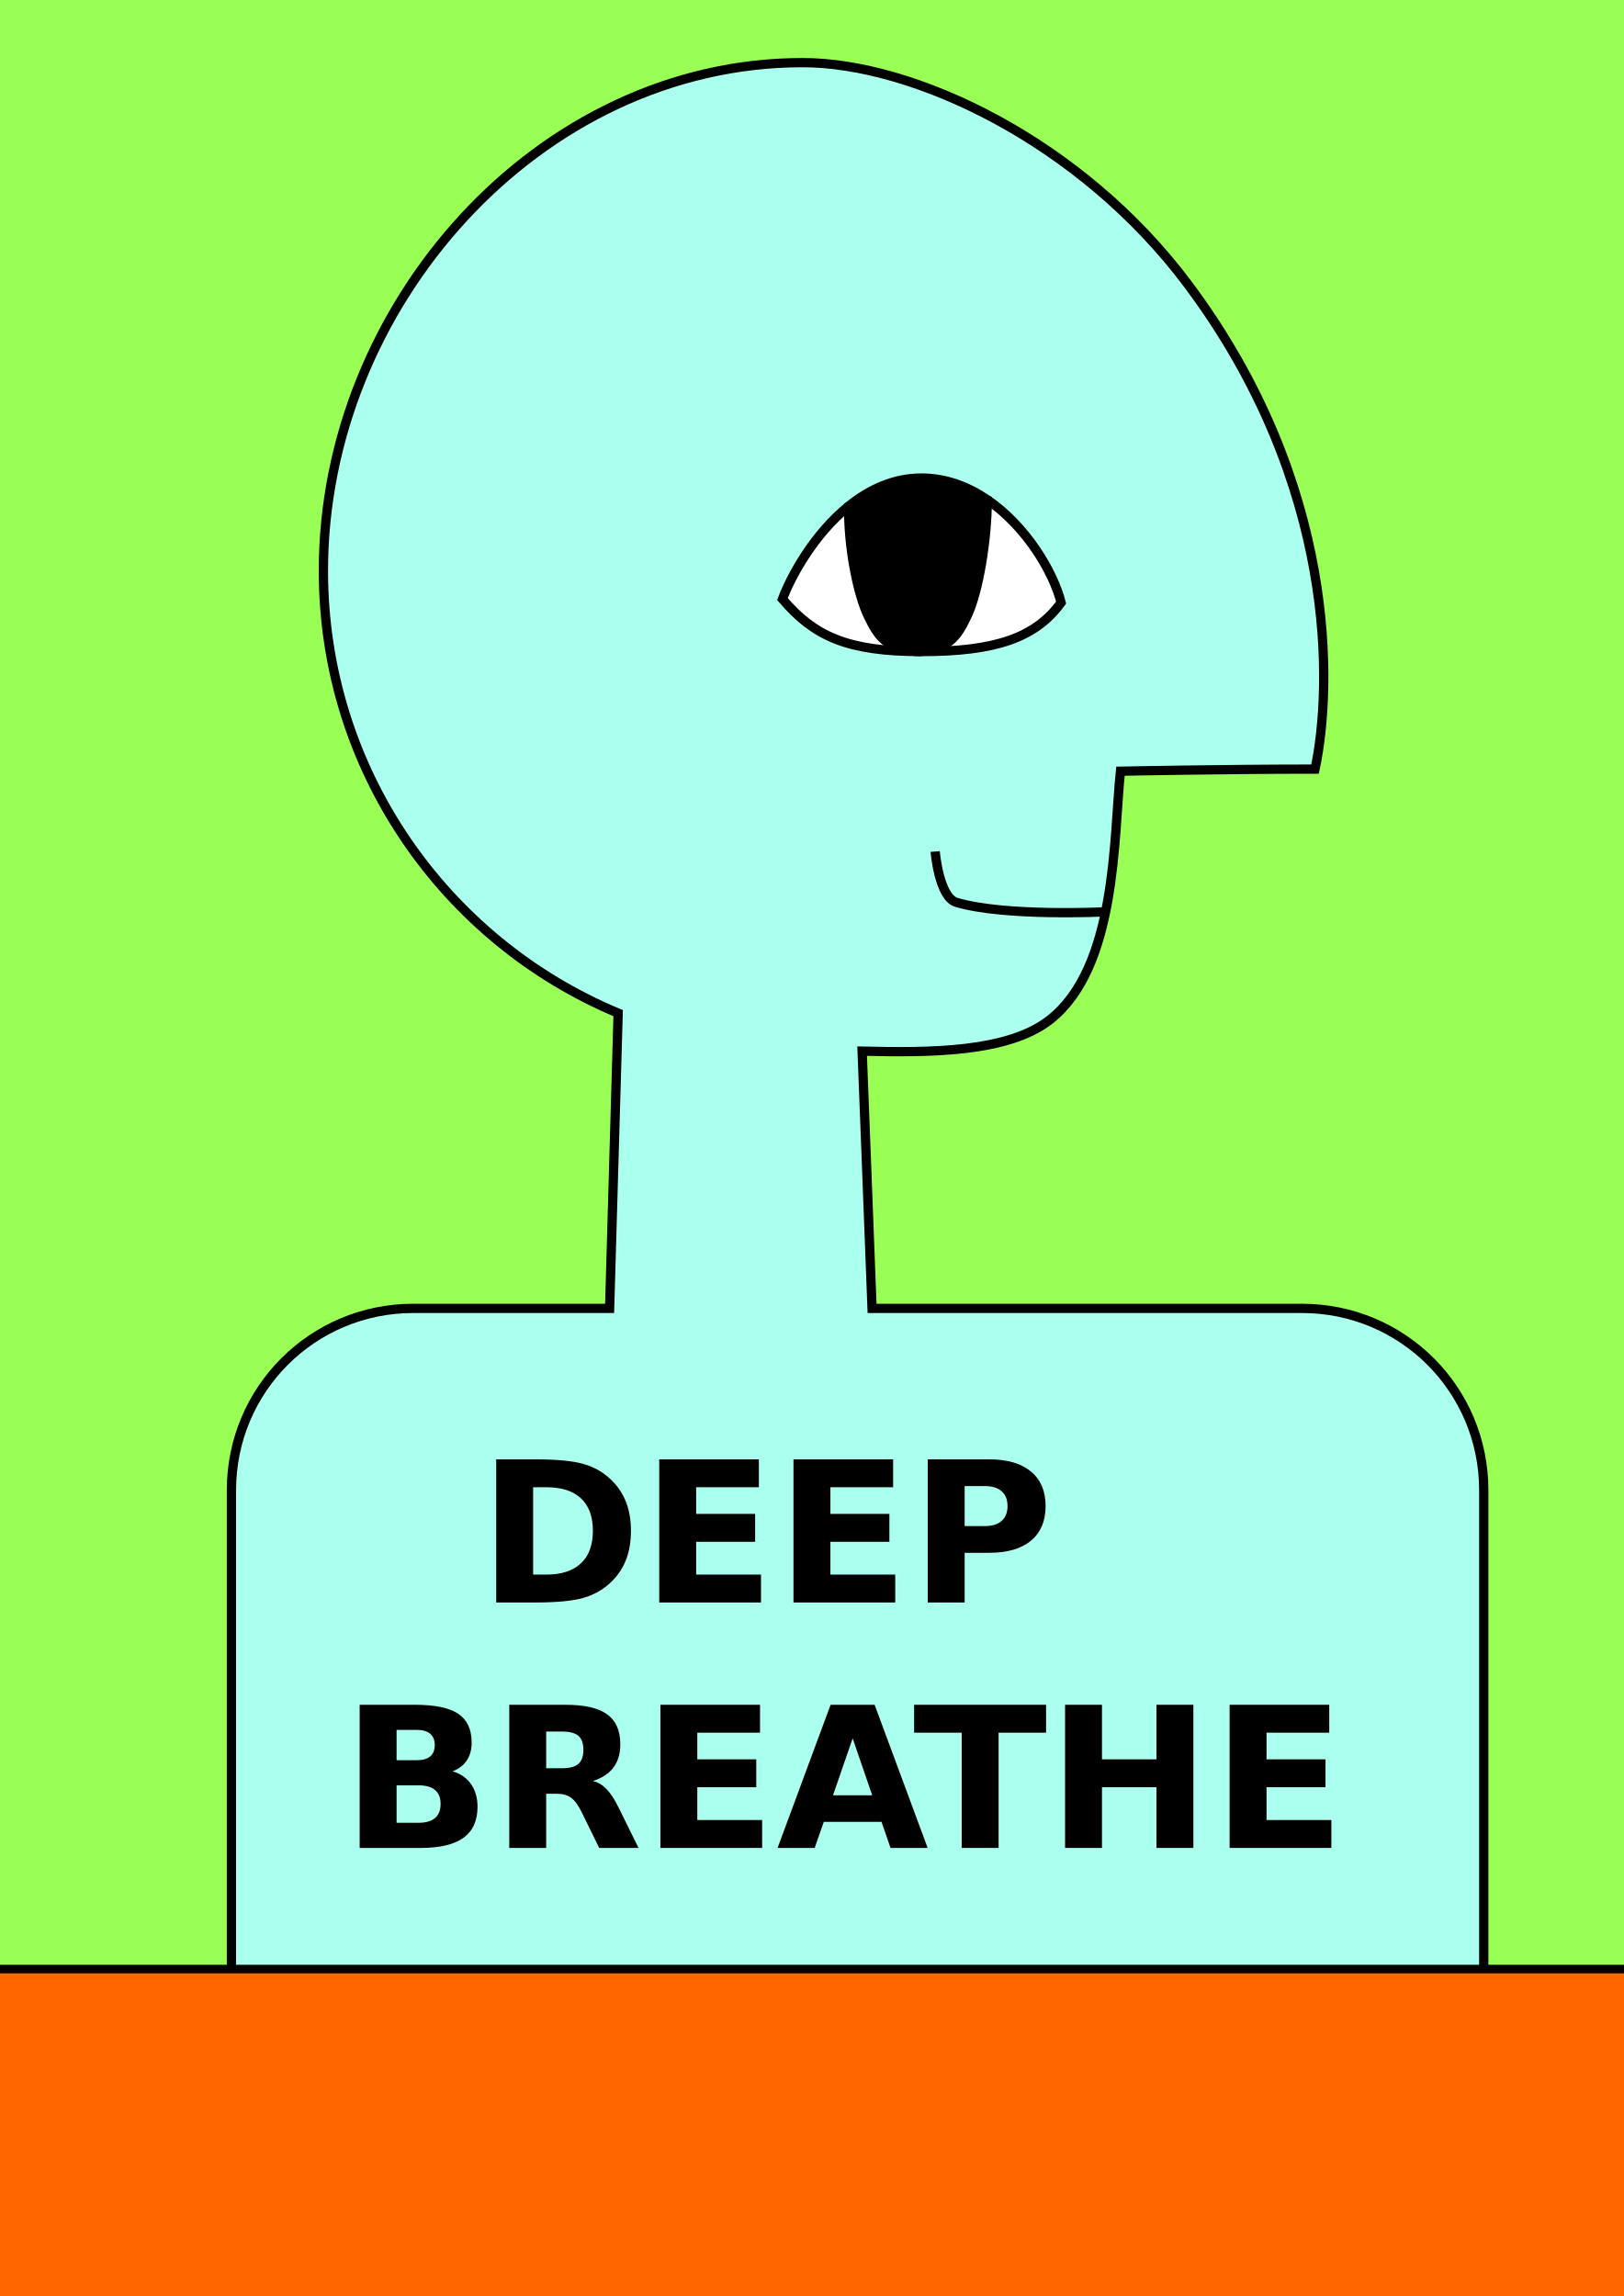
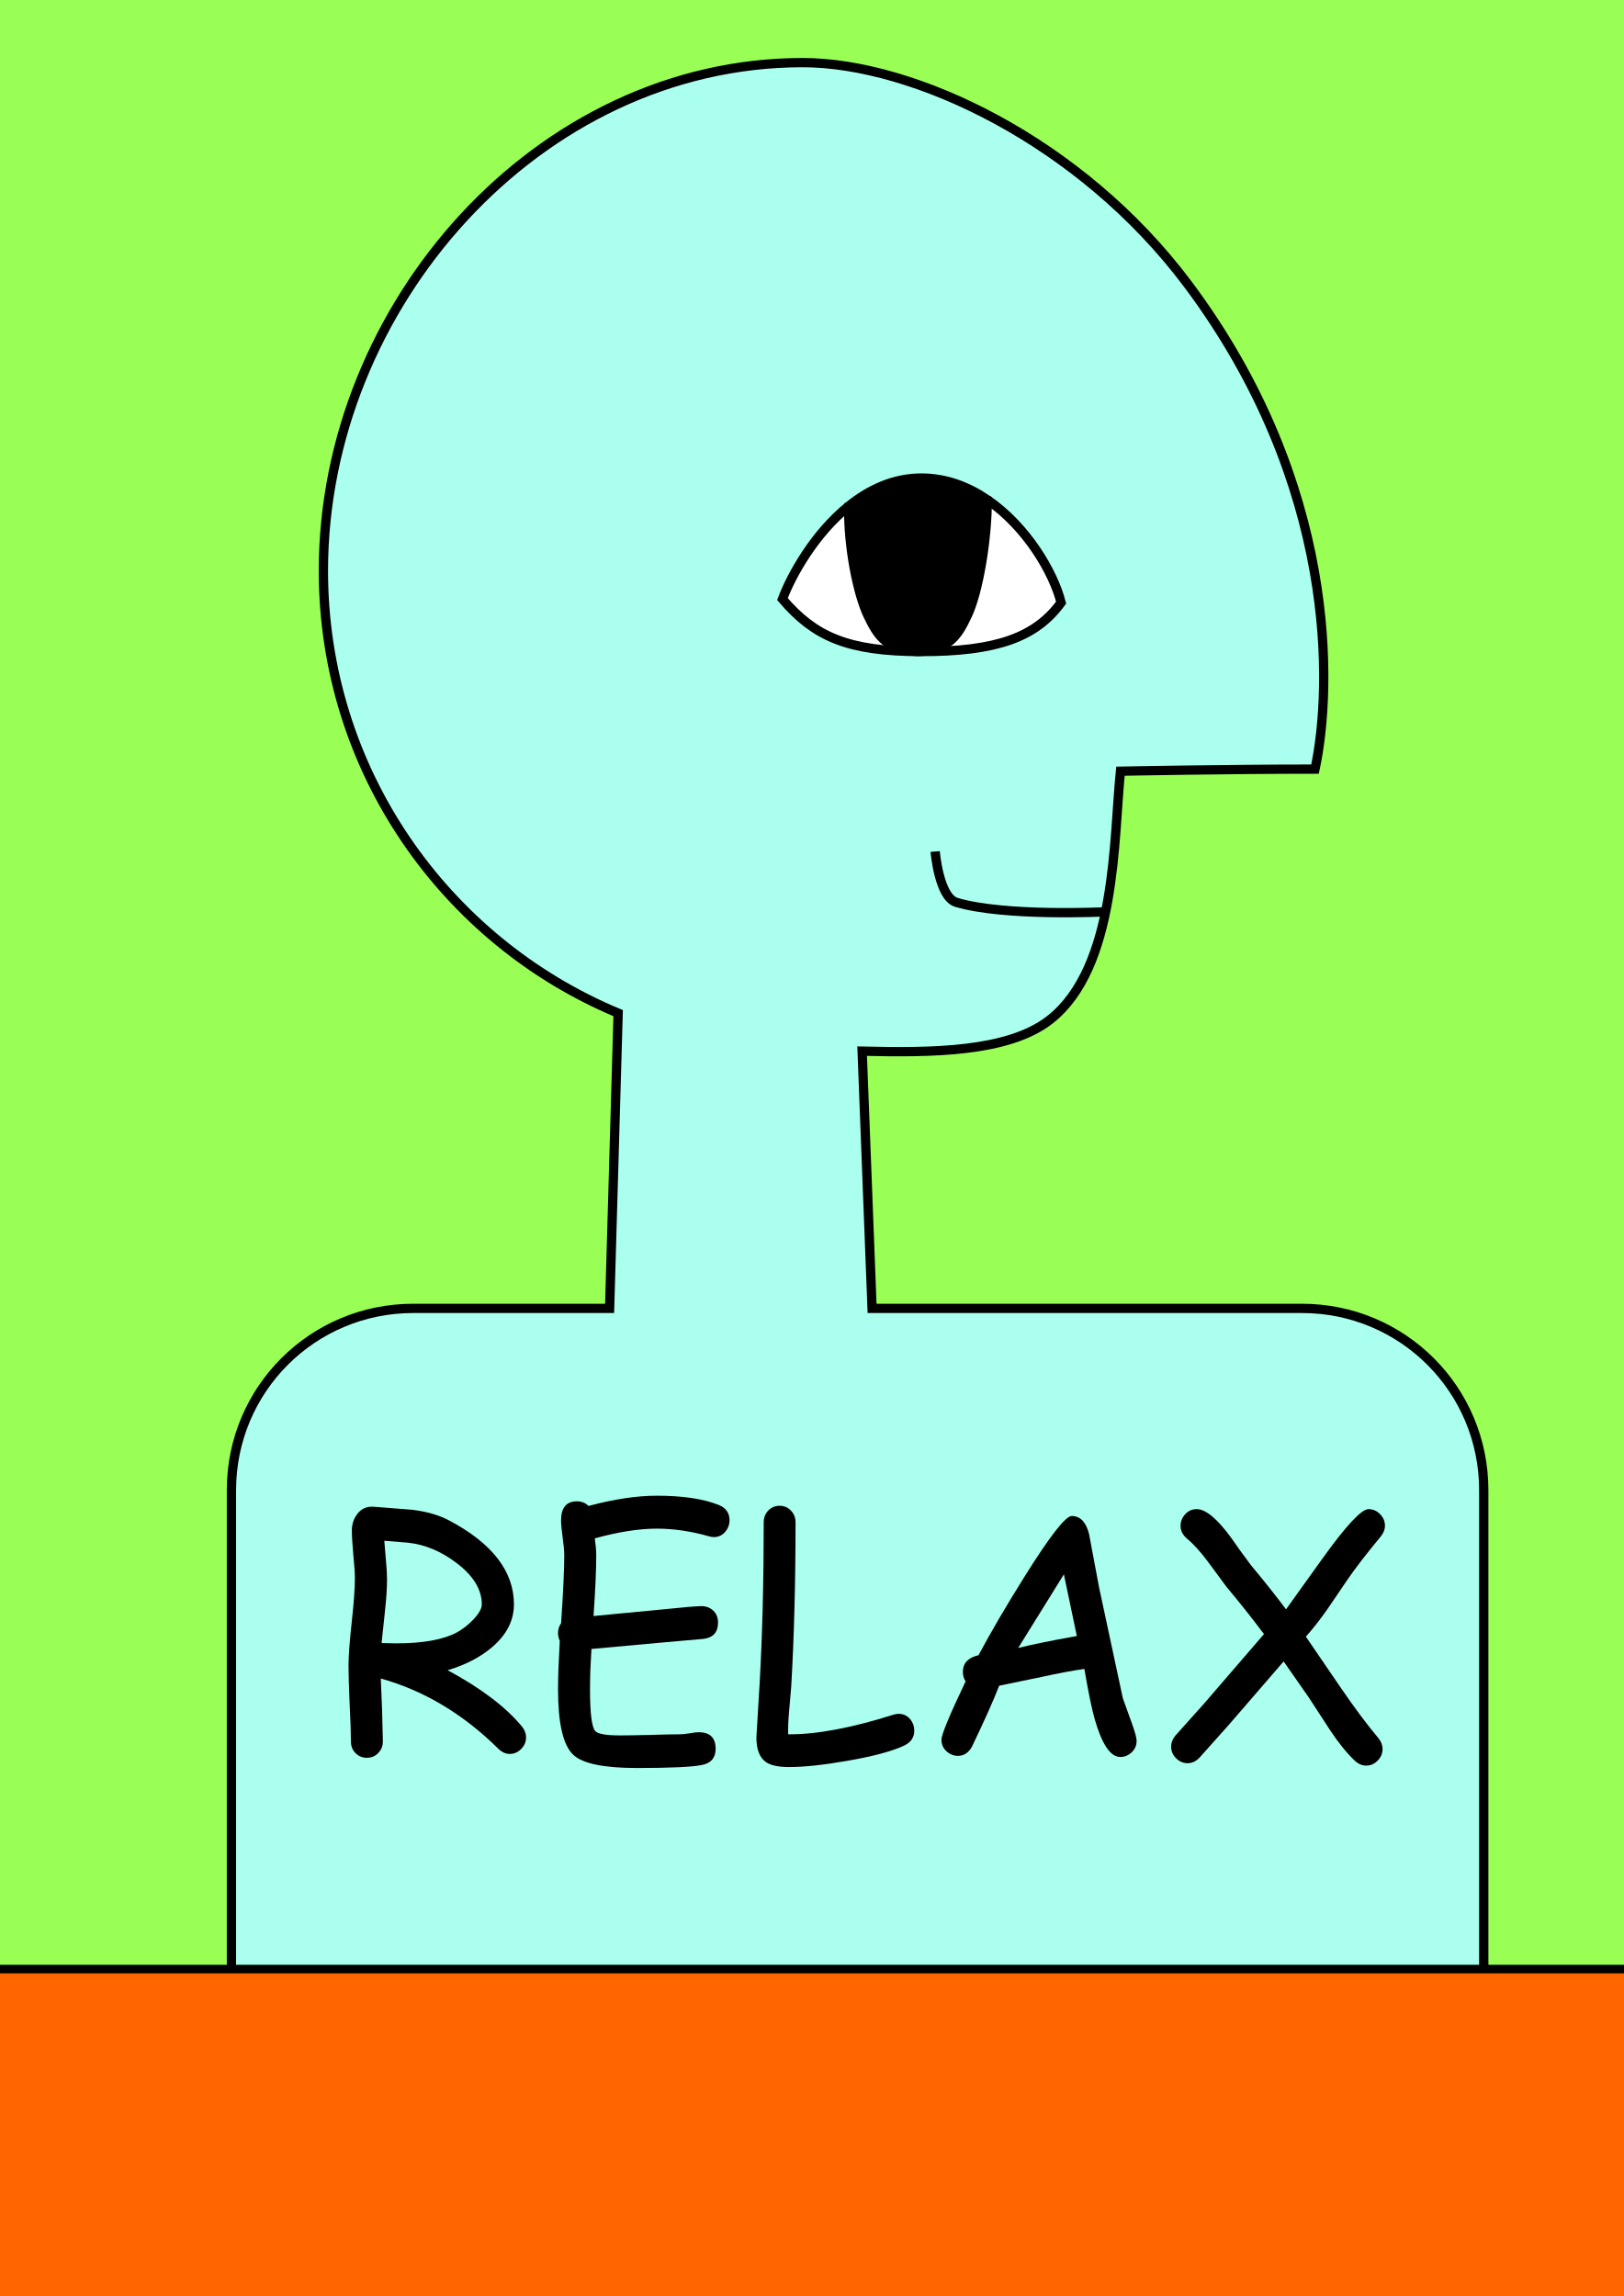
<svg xmlns="http://www.w3.org/2000/svg" width="210mm" height="297mm" viewBox="0 0 210 297" version="1.1" id="svg8">
  <defs id="defs2" />
  <g id="layer1" style="display:inline">
    <rect style="fill:#99ff55;stroke-width:1.2;stroke-miterlimit:4;stroke-dasharray:none" id="rect3697" width="214.293" height="300.159" x="-1.115" y="-1.647" ry="0" />
    <path style="display:inline;fill:#aaffee;stroke:#000000;stroke-width:1.2;stroke-miterlimit:4;stroke-dasharray:none" d="m 135.783,131.915 c 8.674,-6.789 8.23,-23.511 9.131,-32.156 0,0 13.366,-0.271 25.165,-0.271 2.276,-10.664 2.922,-36.823 -16.43,-62.698 C 139.744,18.197 118.129,8.1 103.814,8.1 69.579,8.1 41.826,39.595 41.826,73.83 c -2e-6,25.777 15.733,47.879 38.121,57.227 l -1.103,38.189 h 10e-7 -25.391 c -13.03,0 -23.52,10.49 -23.52,23.52 v 82.319 c 0,13.03 10.49,23.52 23.52,23.52 H 168.38 c 13.03,0 23.52,-10.49 23.52,-23.52 v -82.319 c 0,-13.03 -10.49,-23.52 -23.52,-23.52 h -55.592 l -1.285,-33.273 c 8.881,0.213 18.879,0.17 24.28,-4.058 z" id="path5008" />
    <path style="fill:#ffffff;stroke:#000000;stroke-width:1.2;stroke-miterlimit:4;stroke-dasharray:none" d="m 127.687,64.638 c 5.093,3.476 8.572,9.413 9.549,13.312 -3.307,4.546 -8.451,6.331 -18.061,6.331 -9.609,0 -13.876,-1.978 -17.977,-6.789 1.171,-3.118 4.152,-8.466 8.575,-12.033" id="path611" />
    <path style="display:inline;fill:#000000;stroke:#000000;stroke-width:1.2;stroke-linecap:butt;stroke-linejoin:miter;stroke-miterlimit:4;stroke-dasharray:none;stroke-opacity:1" d="m 118.725,84.293 c 4.112,-0.296 5.189,-2.114 6.441,-4.81 1.365,-2.937 2.526,-9.659 2.521,-14.845 v 0 c -2.487,-1.698 -5.365,-2.801 -8.518,-2.801 -3.596,10e-7 -6.757,1.496 -9.402,3.629 v 0 c -0.089,5.25 1.152,11.404 2.517,14.219 1.252,2.583 2.33,4.325 6.441,4.608" id="path56-0" />
    <path style="fill:none;stroke:#000000;stroke-width:1.2;stroke-linecap:butt;stroke-linejoin:miter;stroke-miterlimit:4;stroke-dasharray:none;stroke-opacity:1" d="m 142.875,117.954 c 0,0 -12.915,0.64 -19.187,-1.23 -2.253,-0.672 -2.74,-6.575 -2.74,-6.575" id="path79" />
    <rect style="opacity:1;fill:#ff6600;stroke:#000000;stroke-width:1.105;stroke-miterlimit:4;stroke-dasharray:none" id="rect5088" width="215.424" height="43.804" x="-2.245" y="254.708" />
-     <g aria-label="  DEEP BREATHE" transform="scale(0.2645833)" style="font-style:normal;font-variant:normal;font-weight:bold;font-stretch:normal;font-size:96px;line-height:1.25;font-family:'MS Sans Serif';-inkscape-font-specification:'MS Sans Serif Bold';letter-spacing:0px;word-spacing:0px;fill:#000000;fill-opacity:1;stroke:none" id="flowRoot5090">
-       <path d="m 260.609,727.113 v 42.703 h 6.469 q 11.062,0 16.875,-5.484 5.859,-5.484 5.859,-15.938 0,-10.406 -5.812,-15.844 -5.812,-5.438 -16.922,-5.438 z M 242.562,713.473 h 19.031 q 15.938,0 23.719,2.297 7.828,2.25 13.406,7.688 4.922,4.734 7.312,10.922 2.391,6.188 2.391,14.016 0,7.922 -2.391,14.156 -2.391,6.188 -7.312,10.922 -5.625,5.438 -13.5,7.734 -7.875,2.25 -23.625,2.25 H 242.562 Z" style="" id="path5100" />
-       <path d="m 322.25,713.473 h 48.703 v 13.641 h -30.656 v 13.031 H 369.125 v 13.641 h -28.828 v 16.031 h 31.688 v 13.641 H 322.25 Z" style="" id="path5102" />
-       <path d="m 387.875,713.473 h 48.703 v 13.641 h -30.656 v 13.031 H 434.75 v 13.641 h -28.828 v 16.031 h 31.688 v 13.641 H 387.875 Z" style="" id="path5104" />
-       <path d="m 453.5,713.473 h 29.953 q 13.359,0 20.484,5.953 7.172,5.906 7.172,16.875 0,11.016 -7.172,16.969 -7.125,5.906 -20.484,5.906 h -11.906 v 24.281 H 453.5 Z m 18.047,13.078 v 19.547 h 9.984 q 5.25,0 8.109,-2.531 2.859,-2.578 2.859,-7.266 0,-4.688 -2.859,-7.219 -2.859,-2.531 -8.109,-2.531 z" style="" id="path5106" />
-       <path d="m 203.844,860.566 q 4.266,0 6.469,-1.875 2.203,-1.875 2.203,-5.531 0,-3.609 -2.203,-5.484 -2.203,-1.922 -6.469,-1.922 h -9.984 v 14.812 z m 0.609,30.609 q 5.438,0 8.156,-2.297 2.766,-2.297 2.766,-6.938 0,-4.547 -2.719,-6.797 -2.719,-2.297 -8.203,-2.297 h -10.594 v 18.328 z m 16.781,-25.172 q 5.812,1.688 9,6.234 3.188,4.547 3.188,11.156 0,10.125 -6.844,15.094 -6.844,4.969 -20.812,4.969 H 175.812 v -69.984 h 27.094 q 14.578,0 21.094,4.406 6.562,4.406 6.562,14.109 0,5.109 -2.391,8.719 -2.391,3.562 -6.938,5.297 z" style="" id="path5108" />
-       <path d="m 274.578,864.504 q 5.672,0 8.109,-2.109 2.484,-2.109 2.484,-6.938 0,-4.781 -2.484,-6.844 -2.438,-2.062 -8.109,-2.062 h -7.594 v 17.953 z m -7.594,12.469 v 26.484 H 248.938 V 833.473 H 276.5 q 13.828,0 20.25,4.641 6.469,4.641 6.469,14.672 0,6.938 -3.375,11.391 -3.328,4.453 -10.078,6.562 3.703,0.844 6.609,3.844 2.953,2.953 5.953,9 l 9.797,19.875 H 292.906 L 284.375,886.066 q -2.578,-5.25 -5.25,-7.172 -2.625,-1.922 -7.031,-1.922 z" style="" id="path5110" />
-       <path d="m 322.812,833.473 h 48.703 v 13.641 h -30.656 v 13.031 h 28.828 v 13.641 h -28.828 v 16.031 h 31.688 v 13.641 H 322.812 Z" style="" id="path5112" />
-       <path d="M 430.906,890.707 H 402.688 l -4.453,12.75 h -18.141 l 25.922,-69.984 h 21.516 l 25.922,69.984 H 435.312 Z M 407.188,877.723 h 19.172 l -9.562,-27.844 z" style="" id="path5114" />
-       <path d="m 446.844,833.473 h 64.5 v 13.641 h -23.203 v 56.344 h -18.047 v -56.344 h -23.25 z" style="" id="path5116" />
-       <path d="m 520.625,833.473 h 18.047 v 26.672 h 26.625 v -26.672 h 18.047 v 69.984 h -18.047 v -29.672 h -26.625 v 29.672 H 520.625 Z" style="" id="path5118" />
-       <path d="m 601.062,833.473 h 48.703 v 13.641 h -30.656 v 13.031 h 28.828 v 13.641 h -28.828 v 16.031 h 31.688 v 13.641 H 601.062 Z" style="" id="path5120" />
+     <g id="g4519">
+       <g id="flowRoot5090" style="font-style:normal;font-variant:normal;font-weight:bold;font-stretch:normal;font-size:96px;line-height:1.25;font-family:'MS Sans Serif';-inkscape-font-specification:'MS Sans Serif Bold';letter-spacing:0px;word-spacing:0px;fill:#000000;fill-opacity:1;stroke:none" transform="scale(0.2645833)" aria-label="  DEEP BREATHE">
+         <g aria-label="RELAX" style="font-style:normal;font-weight:normal;font-size:96px;line-height:1.25;font-family:sans-serif;letter-spacing:0px;word-spacing:0px;fill:#000000;fill-opacity:1;stroke:none" id="text4514">
+           <path d="m 249.189,857.507 q -2.969,0 -5.547,-2.5 -25.859,-25.547 -57.5,-34.375 l 0.625,15.312 0.391,15.391 q 0,3.438 -2.266,5.703 -2.188,2.344 -5.547,2.344 -3.359,0 -5.625,-2.344 -2.188,-2.266 -2.188,-5.703 0,-6.172 -0.625,-18.359 -0.547,-12.266 -0.547,-18.438 0,-7.188 1.562,-21.406 1.562,-14.219 1.562,-21.328 0,-3.984 -0.781,-11.797 -0.703,-7.812 -0.703,-11.797 0,-4.453 2.5,-7.812 2.969,-4.141 8.203,-3.75 l 18.828,1.484 q 10.703,1.328 18.047,5.234 31.641,16.797 31.641,41.016 0,11.875 -10.781,21.016 -8.672,7.344 -21.641,11.172 24.297,13.047 36.328,27.5 2.031,2.5 2.031,5.312 0,3.281 -2.422,5.703 -2.344,2.422 -5.547,2.422 z m -49.766,-103.281 -11.562,-0.938 0.781,9.453 q 0.547,5.781 0.547,9.453 0,6.25 -1.016,15.547 l -1.641,15.547 q 1.094,0 3.359,0.078 2.344,0.078 3.516,0.078 19.922,0 29.844,-5.312 4.375,-2.422 8.125,-6.328 4.141,-4.375 4.141,-7.422 0,-10.859 -12.344,-20.234 -11.328,-8.594 -23.75,-9.922 z" style="font-style:normal;font-variant:normal;font-weight:normal;font-stretch:normal;font-size:160px;font-family:'Comic Sans MS';-inkscape-font-specification:'Comic Sans MS'" id="path4521" />
+           <path d="m 348.955,751.491 q -1.094,0 -2.422,-0.391 -13.203,-3.75 -25.469,-3.75 -6.406,0 -13.984,1.172 -7.578,1.172 -16.328,3.594 0.703,5.078 0.703,8.125 0,10.859 -1.328,29.844 l 34.219,-3.281 q 15.078,-1.562 18.516,-1.562 3.438,0 5.781,2.188 2.344,2.188 2.344,5.859 0,7.109 -7.188,7.969 l -18.594,1.641 -36.094,3.281 q -0.312,5.547 -0.547,10.547 -0.156,4.922 -0.156,9.219 0,17.266 2.5,20.312 1.875,2.188 12.266,2.188 4.844,0 14.531,-0.234 9.766,-0.312 14.688,-0.312 1.562,0 4.609,-0.469 3.047,-0.547 4.531,-0.547 8.281,0 8.281,8.125 0,6.562 -6.641,7.891 -7.344,1.484 -31.797,1.484 -24.219,0 -31.094,-6.406 -7.5,-6.953 -7.5,-32.031 0,-5 0.234,-10.938 0.234,-5.938 0.625,-12.812 -0.859,-1.797 -0.859,-3.828 0,-2.656 1.484,-4.766 1.562,-22.578 1.562,-33.359 0,-2.891 -0.781,-8.438 -0.781,-5.625 -0.781,-8.516 0,-9.297 7.812,-9.297 3.281,0 5.625,2.266 9.375,-2.5 17.656,-3.75 8.359,-1.25 15.703,-1.25 18.984,0 30.312,4.531 5.234,2.109 5.234,7.5 0,3.125 -2.031,5.547 -2.266,2.656 -5.625,2.656 z" style="font-style:normal;font-variant:normal;font-weight:normal;font-stretch:normal;font-size:160px;font-family:'Comic Sans MS';-inkscape-font-specification:'Comic Sans MS'" id="path4523" />
+           <path d="m 441.923,853.444 q -8.828,4.141 -27.734,7.422 -17.422,3.047 -28.438,3.047 -7.891,0 -11.328,-2.422 -4.688,-3.281 -4.688,-12.031 l 1.562,-25.859 q 2.031,-35.781 2.031,-79.375 0,-3.359 2.188,-5.703 2.266,-2.344 5.547,-2.344 3.359,0 5.547,2.344 2.266,2.344 2.266,5.703 0,44.141 -2.109,80.312 l -1.016,11.875 q -0.625,6.484 -0.469,11.484 20.391,0.234 51.562,-9.609 1.328,-0.391 2.5,-0.391 3.359,0 5.625,2.656 1.953,2.422 1.953,5.547 0,5 -5,7.344 z" style="font-style:normal;font-variant:normal;font-weight:normal;font-stretch:normal;font-size:160px;font-family:'Comic Sans MS';-inkscape-font-specification:'Comic Sans MS'" id="path4525" />
+           <path d="m 547.627,858.991 q -7.188,0 -12.5,-18.438 -2.031,-7.031 -5.078,-24.609 -7.969,1.094 -20.859,3.906 l -20.781,4.297 q -3.906,10.234 -13.359,29.922 -2.5,4.375 -6.797,4.375 -3.125,0 -5.625,-2.266 -2.422,-2.266 -2.422,-5.625 0,-3.75 11.797,-28.516 -1.328,-2.031 -1.328,-4.688 0,-6.328 7.656,-8.125 8.906,-16.719 22.5,-38.438 18.516,-29.609 23.047,-29.609 6.172,0 8.438,8.594 l 4.922,26.25 11.641,54.297 4.453,12.344 q 2.266,6.328 2.266,8.438 0,3.359 -2.422,5.625 -2.422,2.266 -5.547,2.266 z m -27.578,-89.297 -22.344,36.016 q 9.453,-2.422 28.672,-5.859 z" style="font-style:normal;font-variant:normal;font-weight:normal;font-stretch:normal;font-size:160px;font-family:'Comic Sans MS';-inkscape-font-specification:'Comic Sans MS'" id="path4527" />
+           <path d="m 674.892,751.257 q -10.469,12.656 -16.094,20.859 l -9.766,14.375 q -5.703,8.125 -10.703,13.672 l 17.188,25.156 q 10.234,14.922 18.203,24.375 2.109,2.578 2.109,5.391 0,3.281 -2.422,5.703 -2.344,2.422 -5.625,2.422 -2.969,0 -5.547,-2.422 -5.781,-5.469 -12.031,-14.844 l -10.469,-16.094 -12.266,-17.578 -26.875,31.094 -14.375,16.094 q -2.578,2.578 -5.703,2.578 -3.203,0 -5.625,-2.422 -2.422,-2.422 -2.422,-5.703 0,-2.812 2.031,-5.312 l 14.062,-15.703 29.297,-33.984 q -8.594,-11.484 -18.281,-23.047 l -9.062,-12.266 q -5.469,-7.344 -10.156,-11.25 -3.281,-2.734 -3.281,-6.328 0,-3.203 2.266,-5.703 2.266,-2.5 5.625,-2.5 6.641,0 16.953,14.141 3.203,4.766 9.766,13.516 8.906,10.625 16.953,21.328 l 17.812,-24.844 q 17.344,-24.141 22.5,-24.141 3.203,0 5.625,2.422 2.422,2.422 2.422,5.703 0,2.734 -2.109,5.312 z" style="font-style:normal;font-variant:normal;font-weight:normal;font-stretch:normal;font-size:160px;font-family:'Comic Sans MS';-inkscape-font-specification:'Comic Sans MS'" id="path4529" />
+         </g>
+       </g>
    </g>
  </g>
</svg>
